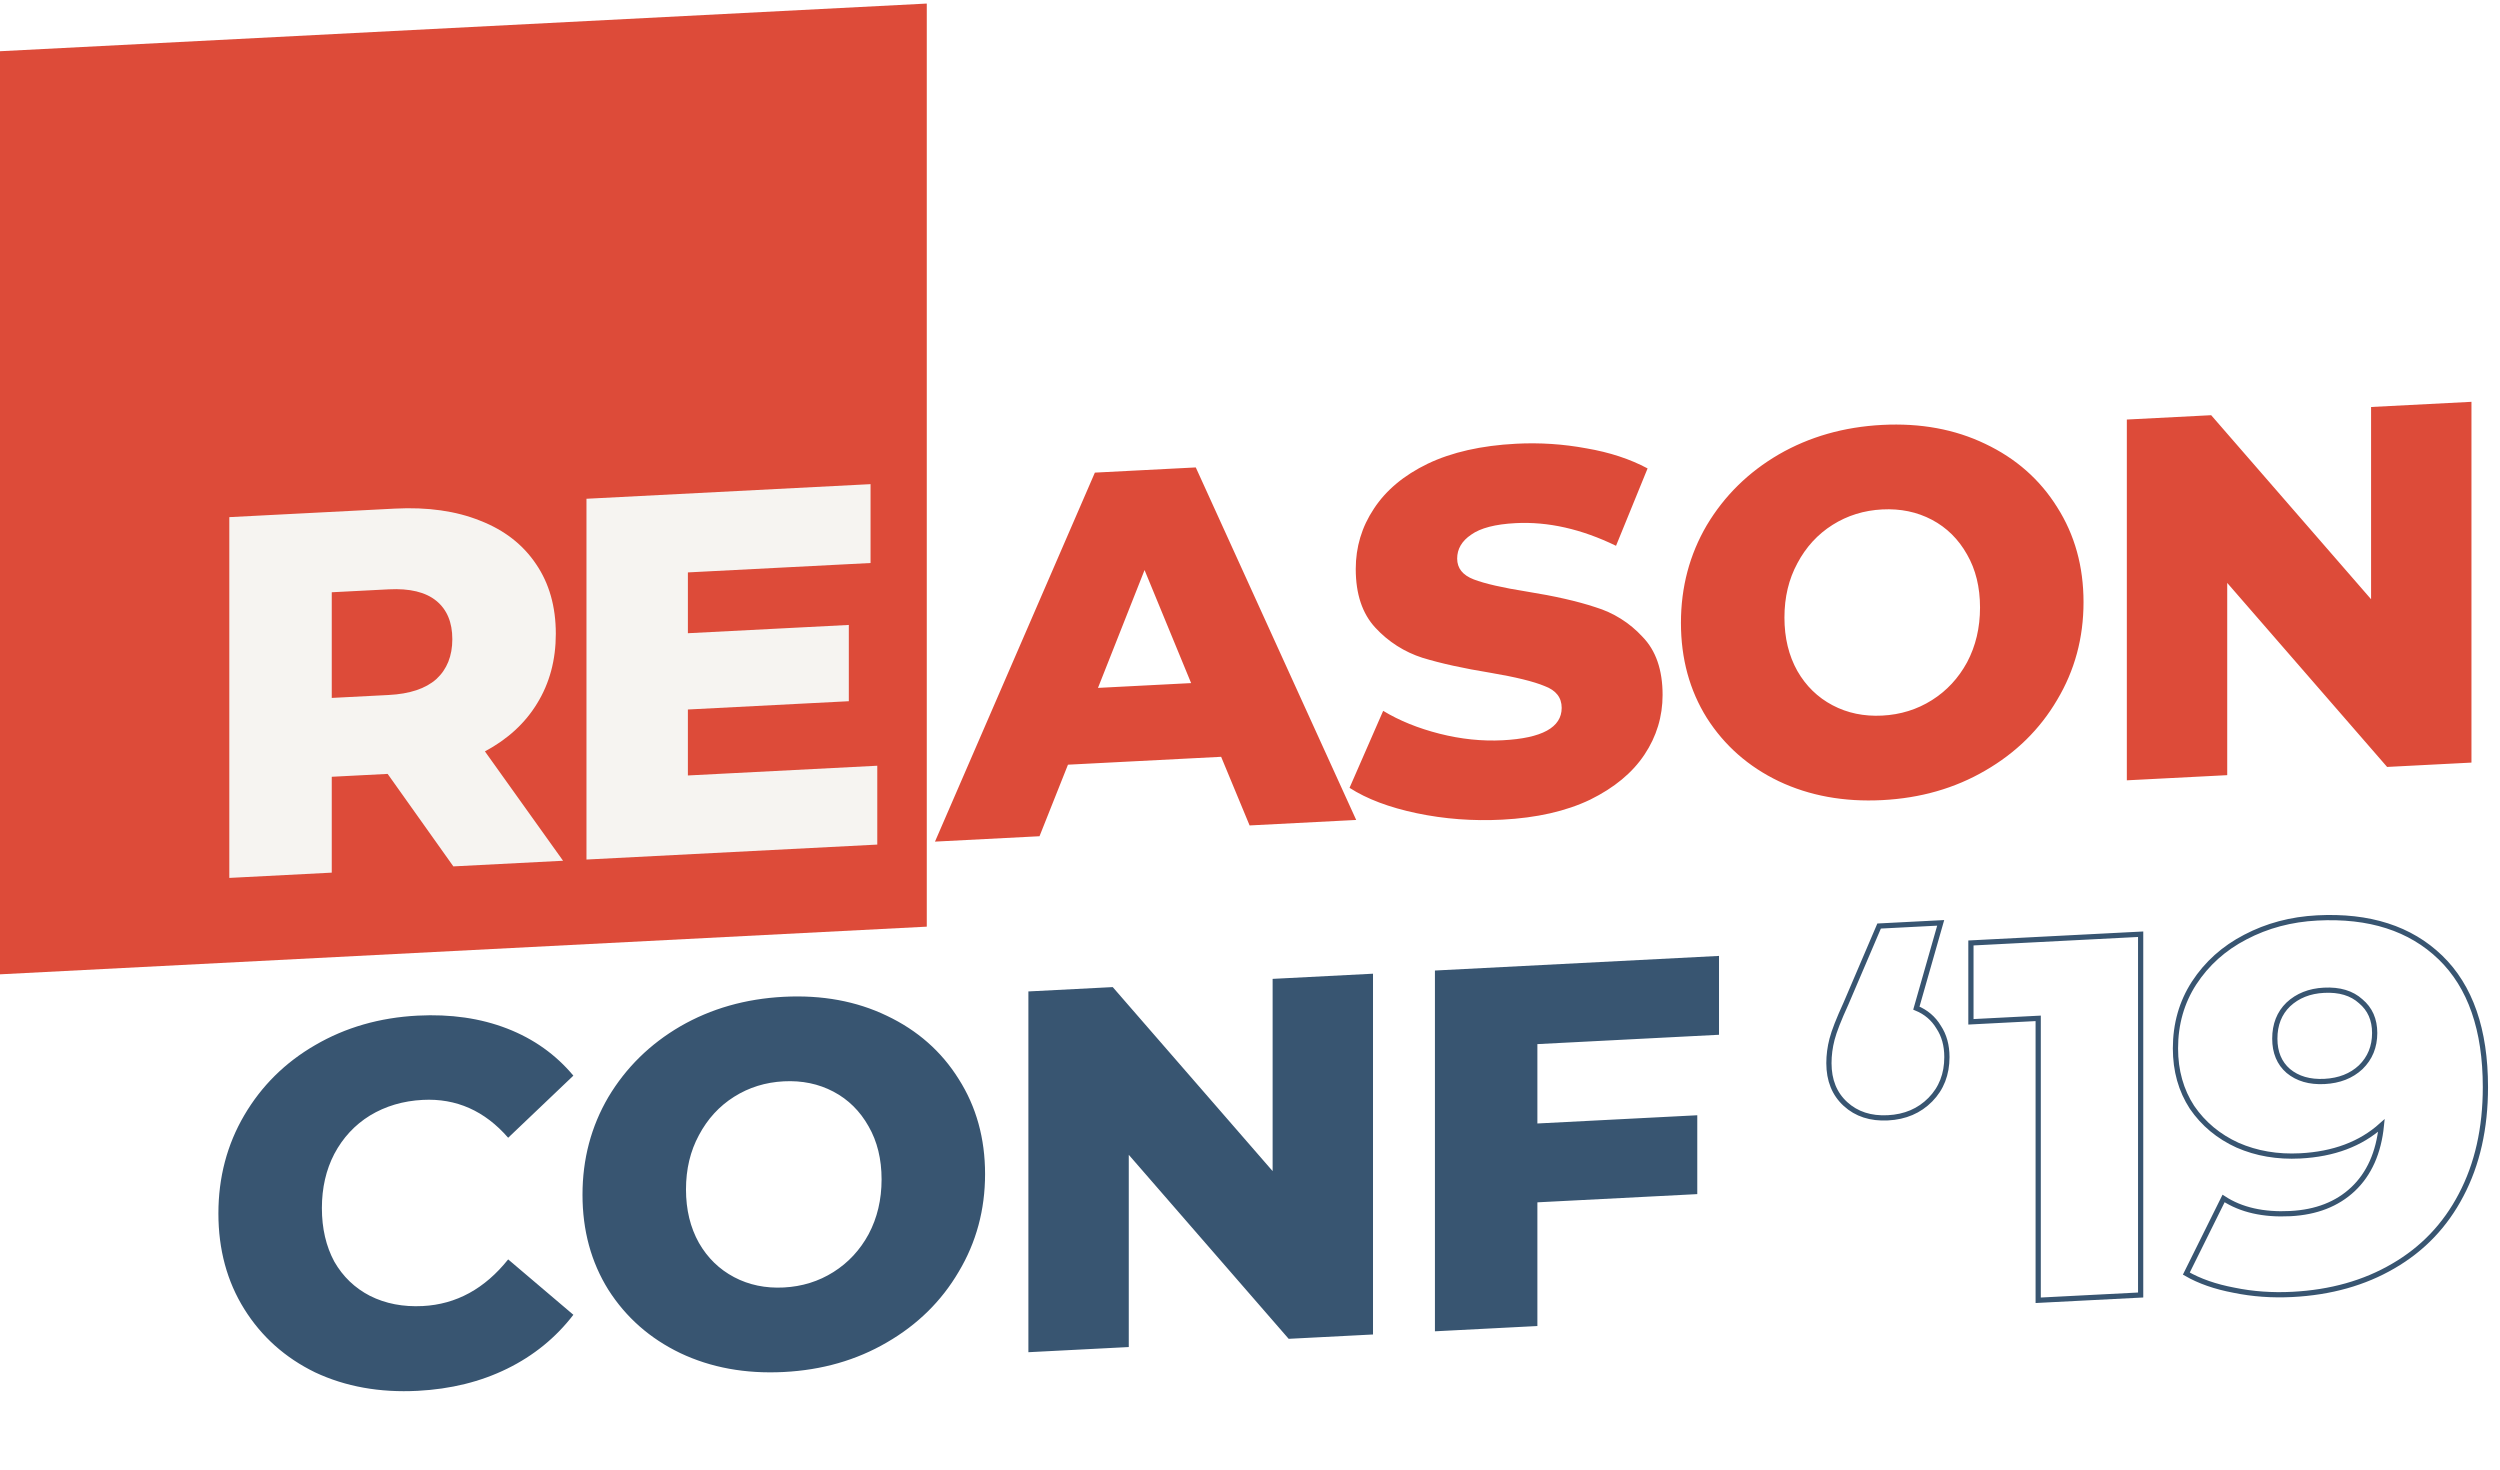
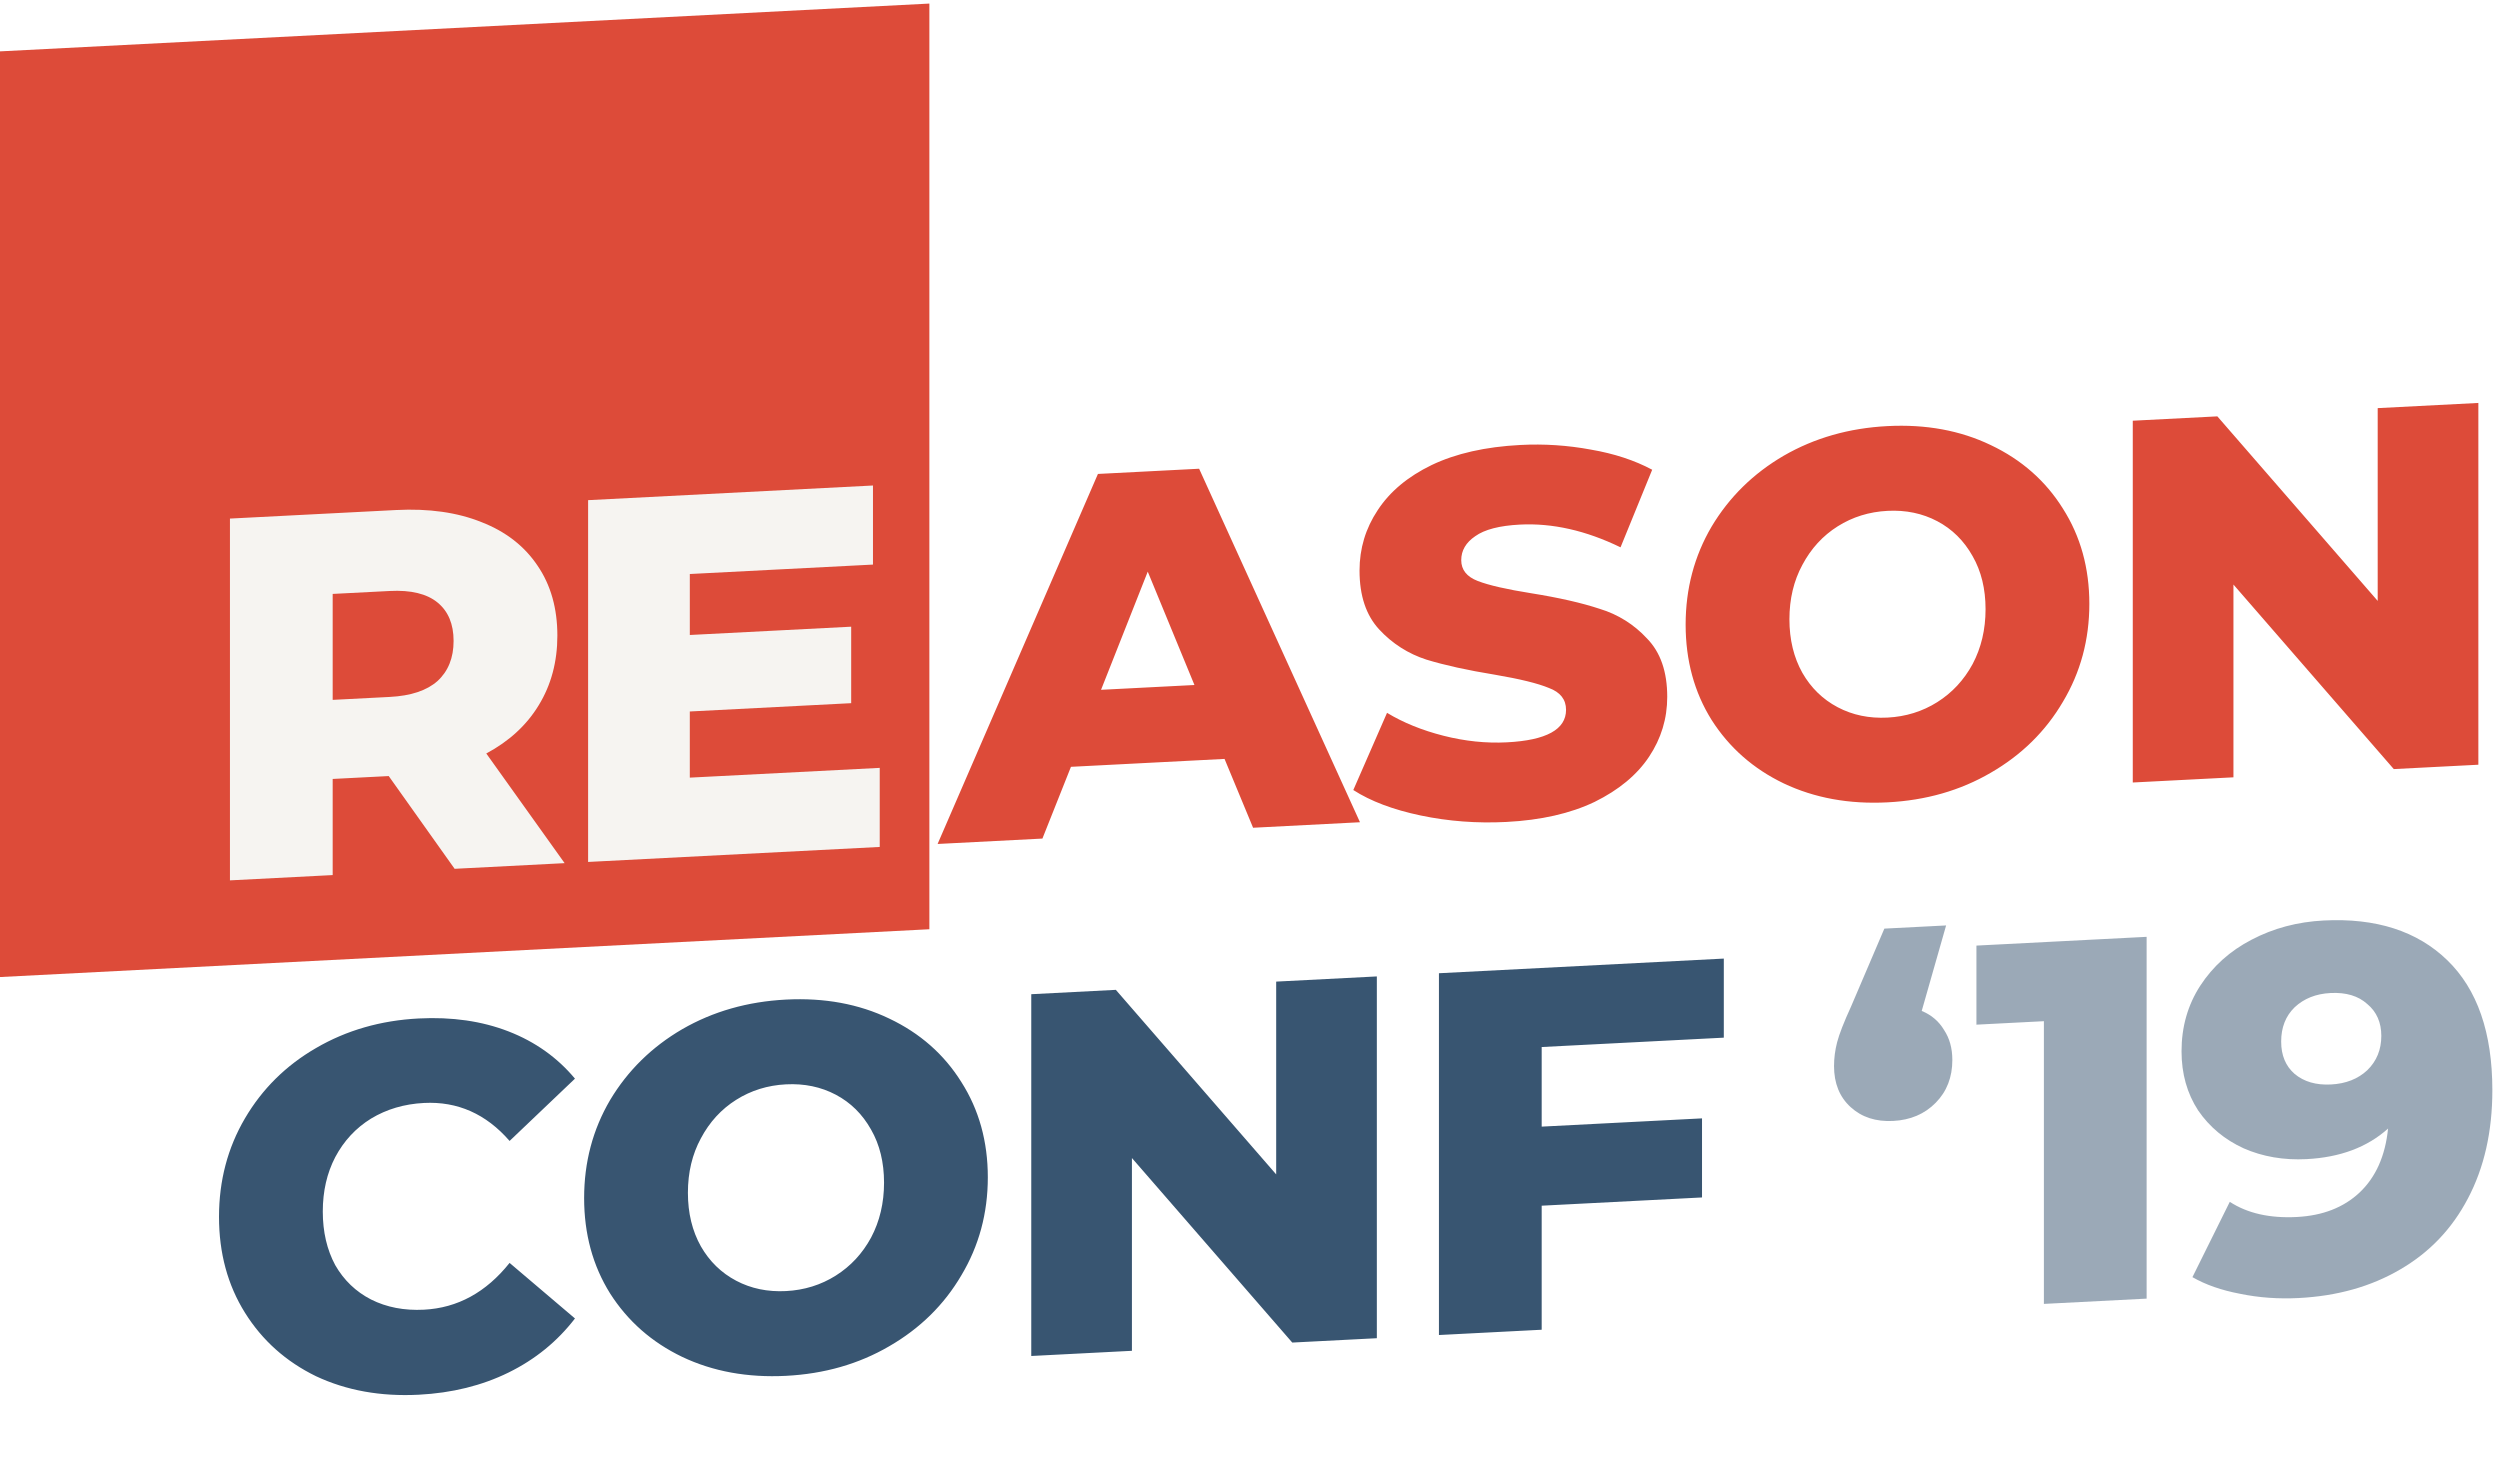
- <svg xmlns="http://www.w3.org/2000/svg" width="359" height="211" viewBox="0 0 359 211" fill="none">
+ <svg xmlns="http://www.w3.org/2000/svg" width="358" height="211" viewBox="0 0 358 211" fill="none">
  <path d="M175.355 108.677l-21.995 1.132-4.087 10.275-15.009.772 22.96-52.988 14.49-.745 23.035 50.622-15.307.788-4.087-9.856zm-4.31-10.584l-6.687-16.234-6.688 16.922 13.375-.688zm44.668 19.61c-4.211.217-8.298-.091-12.26-.923-3.963-.833-7.184-2.049-9.66-3.648l4.83-11.054c2.328 1.41 5.028 2.504 8.099 3.284 3.071.78 6.093 1.093 9.066.94 5.647-.291 8.47-1.842 8.47-4.654 0-1.481-.817-2.524-2.452-3.13-1.585-.66-4.161-1.291-7.728-1.898-3.913-.637-7.183-1.357-9.808-2.16a15.7 15.7 0 0 1-6.762-4.315c-1.882-2.025-2.823-4.837-2.823-8.44 0-3.158.867-6.04 2.6-8.645 1.734-2.655 4.31-4.81 7.728-6.466 3.468-1.658 7.704-2.616 12.706-2.874a42.902 42.902 0 0 1 10.106.665c3.319.57 6.242 1.529 8.768 2.88l-4.532 11.112c-4.955-2.41-9.759-3.495-14.416-3.255-2.922.15-5.053.704-6.39 1.66-1.338.908-2.006 2.052-2.006 3.434 0 1.382.793 2.378 2.377 2.986 1.585.61 4.137 1.194 7.654 1.753 3.963.635 7.232 1.38 9.808 2.234a15.115 15.115 0 0 1 6.762 4.241c1.932 1.973 2.898 4.76 2.898 8.362 0 3.109-.867 5.966-2.601 8.571-1.733 2.606-4.334 4.762-7.802 6.47-3.468 1.659-7.678 2.616-12.632 2.87zm54.576-2.806c-5.499.282-10.453-.623-14.862-2.715-4.359-2.094-7.802-5.125-10.328-9.09-2.478-3.967-3.716-8.518-3.716-13.649 0-5.13 1.238-9.809 3.716-14.03 2.526-4.226 5.969-7.61 10.328-10.153 4.409-2.546 9.363-3.96 14.862-4.243 5.498-.283 10.427.623 14.787 2.718 4.408 2.092 7.851 5.122 10.328 9.09 2.527 3.965 3.79 8.514 3.79 13.645s-1.263 9.81-3.79 14.035c-2.477 4.222-5.92 7.607-10.328 10.153-4.36 2.542-9.289 3.956-14.787 4.239zm0-12.138c2.625-.135 5.003-.874 7.133-2.217 2.129-1.344 3.814-3.157 5.053-5.441 1.238-2.334 1.857-4.956 1.857-7.867 0-2.91-.619-5.445-1.857-7.601-1.239-2.207-2.924-3.87-5.053-4.995-2.13-1.125-4.508-1.619-7.133-1.484-2.627.136-5.004.874-7.134 2.218-2.13 1.343-3.815 3.18-5.053 5.514-1.238 2.284-1.857 4.882-1.857 7.793 0 2.91.619 5.47 1.857 7.675 1.238 2.157 2.923 3.797 5.053 4.921 2.13 1.125 4.507 1.619 7.134 1.484zm84.612-45.058v51.808l-12.112.623-22.96-26.425v27.606l-14.416.741V60.246l12.112-.623 22.961 26.426V58.443l14.415-.742zM133.086.511L0 7.356v132.556l133.086-6.844V.511z" fill="#DD4B39" />
  <path d="M55.665 111.132l-8.025.413v13.766l-14.712.757V74.26l23.778-1.223c4.705-.242 8.792.338 12.26 1.738 3.468 1.352 6.143 3.434 8.025 6.248 1.882 2.766 2.824 6.096 2.824 9.995 0 3.75-.892 7.076-2.675 9.981-1.734 2.852-4.236 5.152-7.505 6.899l11.22 15.705-15.753.81-9.437-13.281zm9.289-19.35c0-2.418-.768-4.253-2.304-5.506-1.536-1.254-3.814-1.802-6.836-1.647l-8.174.42v15.172l8.174-.42c3.022-.155 5.3-.914 6.836-2.276 1.536-1.41 2.304-3.325 2.304-5.743zm61.023 18.177v11.323l-41.76 2.148V71.622l40.794-2.098v11.324l-26.23 1.35v8.732l23.109-1.188v10.953l-23.11 1.189v9.473l27.197-1.398z" fill="#F6F4F1" />
  <path d="M59.97 199.724c-5.449.28-10.353-.602-14.713-2.648-4.31-2.097-7.703-5.13-10.18-9.098-2.476-3.967-3.715-8.542-3.715-13.723 0-5.18 1.239-9.883 3.715-14.105 2.477-4.222 5.87-7.579 10.18-10.071 4.36-2.543 9.264-3.955 14.713-4.235 4.755-.244 9.04.374 12.855 1.855 3.814 1.482 6.984 3.736 9.51 6.764l-9.362 8.919c-3.368-3.873-7.455-5.686-12.26-5.438-2.824.145-5.35.891-7.58 2.24-2.179 1.346-3.888 3.184-5.127 5.518-1.188 2.282-1.783 4.878-1.783 7.789 0 2.911.595 5.471 1.783 7.679 1.24 2.157 2.948 3.796 5.128 4.918 2.229 1.119 4.755 1.605 7.579 1.46 4.805-.247 8.892-2.48 12.26-6.699l9.363 7.955c-2.526 3.288-5.697 5.868-9.511 7.742-3.814 1.875-8.1 2.933-12.855 3.178zm52.581-2.704c-5.498.282-10.452-.623-14.86-2.714-4.36-2.095-7.802-5.126-10.329-9.091-2.477-3.967-3.715-8.518-3.715-13.649 0-5.131 1.238-9.808 3.715-14.031 2.527-4.225 5.97-7.609 10.329-10.152 4.408-2.546 9.362-3.96 14.86-4.243 5.499-.283 10.428.623 14.787 2.718 4.409 2.092 7.852 5.123 10.328 9.09 2.527 3.965 3.79 8.514 3.79 13.645s-1.263 9.81-3.79 14.035c-2.476 4.222-5.919 7.607-10.328 10.153-4.359 2.543-9.288 3.956-14.787 4.239zm0-12.138c2.626-.135 5.004-.874 7.133-2.217 2.131-1.344 3.815-3.157 5.053-5.441 1.239-2.334 1.858-4.956 1.858-7.866 0-2.911-.619-5.445-1.858-7.602-1.238-2.206-2.922-3.871-5.053-4.995-2.129-1.124-4.507-1.618-7.133-1.483-2.625.135-5.003.873-7.132 2.217-2.131 1.343-3.816 3.181-5.053 5.514-1.239 2.284-1.858 4.882-1.858 7.793 0 2.911.619 5.469 1.858 7.676 1.237 2.156 2.922 3.796 5.053 4.921 2.129 1.124 4.507 1.618 7.132 1.483zm84.613-45.058v51.808l-12.111.623-22.961-26.425v27.606l-14.415.741V142.37l12.111-.623 22.961 26.425v-27.606l14.415-.742zm23.605 10.11v11.398l22.96-1.181v11.324l-22.96 1.18v17.763l-14.713.757v-51.808l40.794-2.098v11.324l-26.081 1.341z" fill="#385571" />
-   <path d="M275.19 144.767c1.388.57 2.453 1.478 3.196 2.722.793 1.193 1.189 2.627 1.189 4.305 0 2.467-.793 4.506-2.378 6.118-1.585 1.611-3.617 2.48-6.093 2.607-2.477.128-4.509-.532-6.094-1.981-1.584-1.448-2.377-3.406-2.377-5.872 0-1.135.148-2.278.446-3.428.297-1.149.966-2.862 2.006-5.136l4.755-11.124 8.843-.455-3.493 12.244zm32.207-10.612v51.808l-14.712.756v-40.484l-9.66.497v-11.323l24.372-1.254zm25.359-2.34c7.48-.385 13.375 1.508 17.685 5.677 4.309 4.169 6.464 10.375 6.464 18.614 0 5.921-1.164 11.088-3.492 15.5-2.279 4.36-5.523 7.759-9.734 10.196-4.161 2.435-8.991 3.793-14.49 4.076-2.922.15-5.721-.051-8.397-.604-2.675-.504-4.954-1.3-6.836-2.387l5.35-10.785c2.527 1.647 5.722 2.37 9.586 2.172 3.715-.191 6.712-1.357 8.991-3.497 2.328-2.192 3.691-5.247 4.087-9.166-2.972 2.67-6.861 4.128-11.666 4.375-3.27.168-6.266-.344-8.991-1.536-2.725-1.242-4.905-3.054-6.539-5.437-1.585-2.434-2.378-5.256-2.378-8.463 0-3.502.892-6.632 2.675-9.388 1.833-2.809 4.285-5.007 7.356-6.596 3.121-1.64 6.564-2.558 10.329-2.751zm1.04 23.482c2.131-.11 3.864-.791 5.202-2.044 1.337-1.303 2.006-2.94 2.006-4.914 0-1.924-.669-3.444-2.006-4.559-1.288-1.168-3.047-1.694-5.276-1.579-2.081.107-3.79.787-5.127 2.04-1.288 1.25-1.932 2.887-1.932 4.91 0 1.974.644 3.519 1.932 4.637 1.337 1.115 3.071 1.618 5.201 1.509z" stroke="#385571" stroke-width=".75" />
+   <path d="M275.19 144.767c1.388.57 2.453 1.478 3.196 2.722.793 1.193 1.189 2.627 1.189 4.305 0 2.467-.793 4.506-2.378 6.118-1.585 1.611-3.617 2.48-6.093 2.607-2.477.128-4.509-.532-6.094-1.981-1.584-1.448-2.377-3.406-2.377-5.872 0-1.135.148-2.278.446-3.428.297-1.149.966-2.862 2.006-5.136l4.755-11.124 8.843-.455-3.493 12.244zm32.207-10.612v51.808l-14.712.756v-40.484l-9.66.497v-11.323l24.372-1.254zm25.359-2.34c7.48-.385 13.375 1.508 17.685 5.677 4.309 4.169 6.464 10.375 6.464 18.614 0 5.921-1.164 11.088-3.492 15.5-2.279 4.36-5.523 7.759-9.734 10.196-4.161 2.435-8.991 3.793-14.49 4.076-2.922.15-5.721-.051-8.397-.604-2.675-.504-4.954-1.3-6.836-2.387l5.35-10.785c2.527 1.647 5.722 2.37 9.586 2.172 3.715-.191 6.712-1.357 8.991-3.497 2.328-2.192 3.691-5.247 4.087-9.166-2.972 2.67-6.861 4.128-11.666 4.375-3.27.168-6.266-.344-8.991-1.536-2.725-1.242-4.905-3.054-6.539-5.437-1.585-2.434-2.378-5.256-2.378-8.463 0-3.502.892-6.632 2.675-9.388 1.833-2.809 4.285-5.007 7.356-6.596 3.121-1.64 6.564-2.558 10.329-2.751zm1.04 23.482c2.131-.11 3.864-.791 5.202-2.044 1.337-1.303 2.006-2.94 2.006-4.914 0-1.924-.669-3.444-2.006-4.559-1.288-1.168-3.047-1.694-5.276-1.579-2.081.107-3.79.787-5.127 2.04-1.288 1.25-1.932 2.887-1.932 4.91 0 1.974.644 3.519 1.932 4.637 1.337 1.115 3.071 1.618 5.201 1.509z" fill="#385571" fill-opacity=".5" />
</svg>
